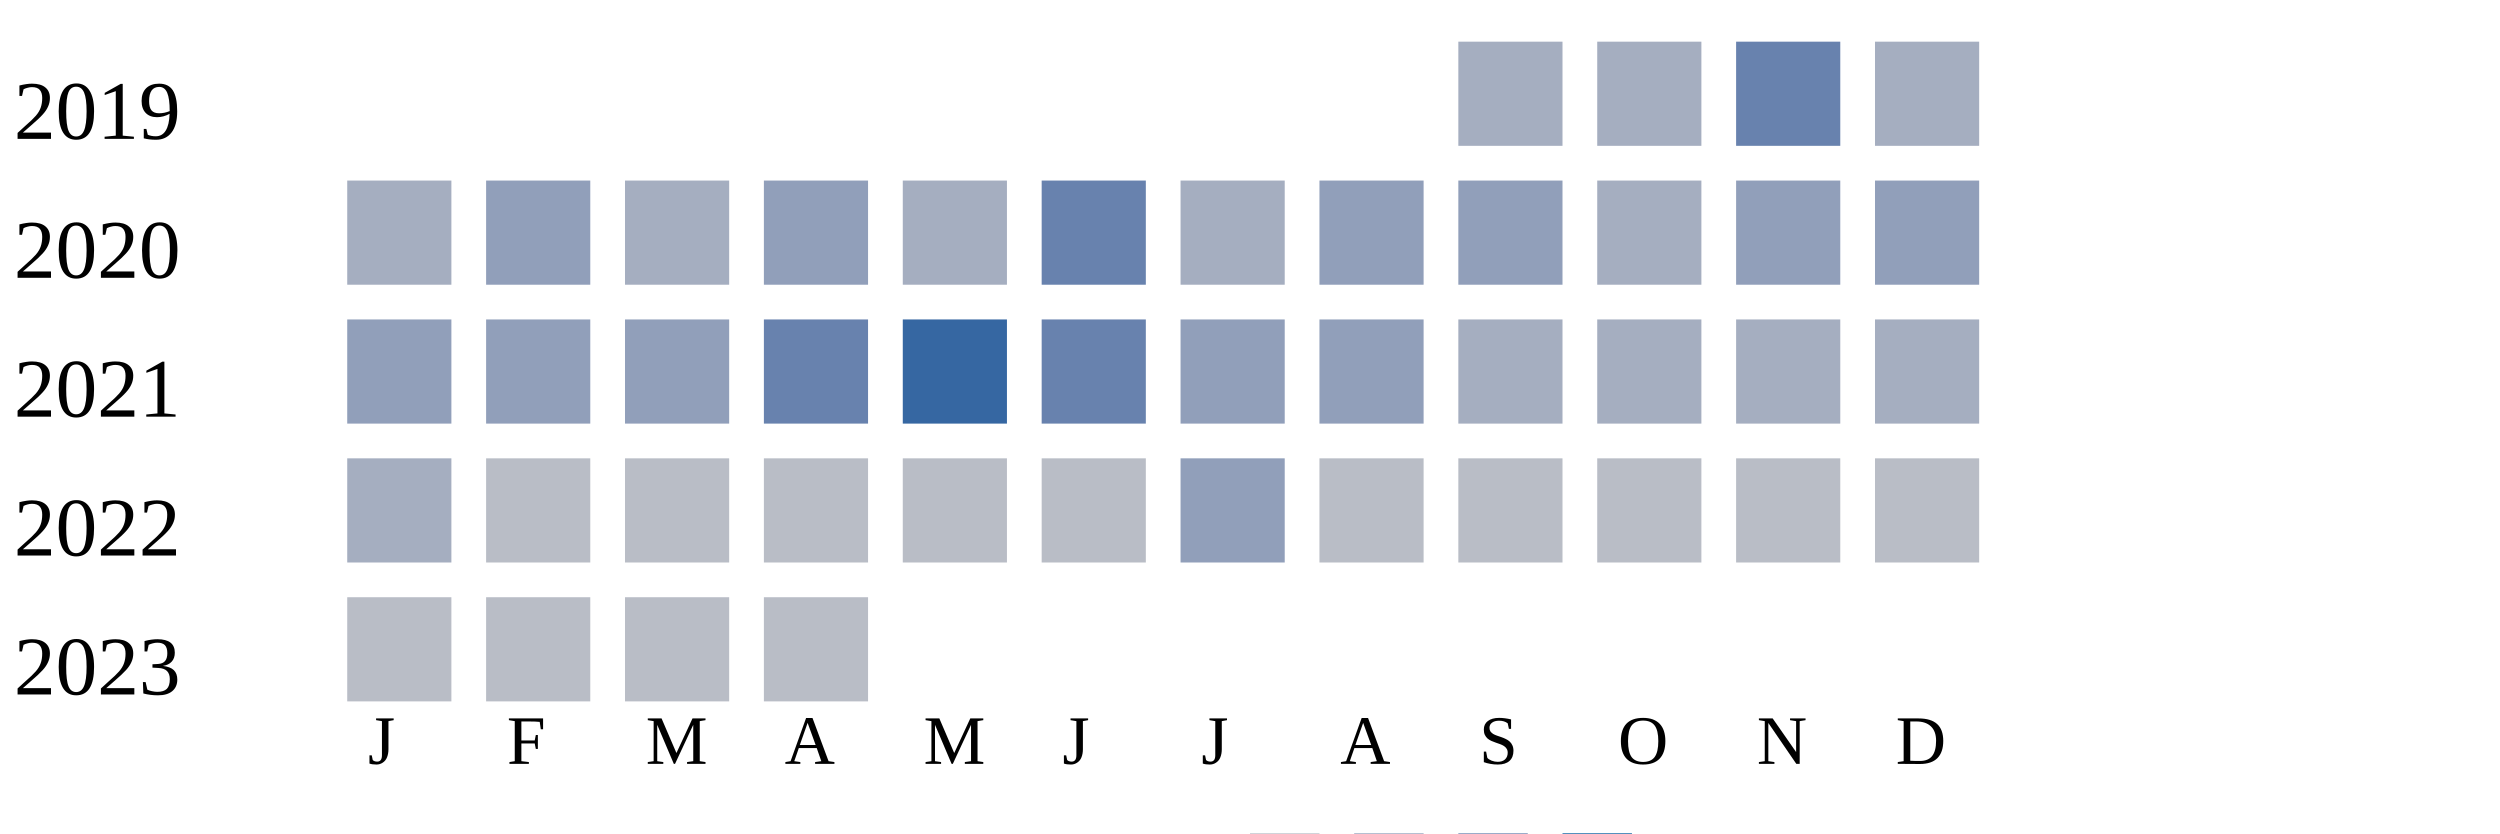
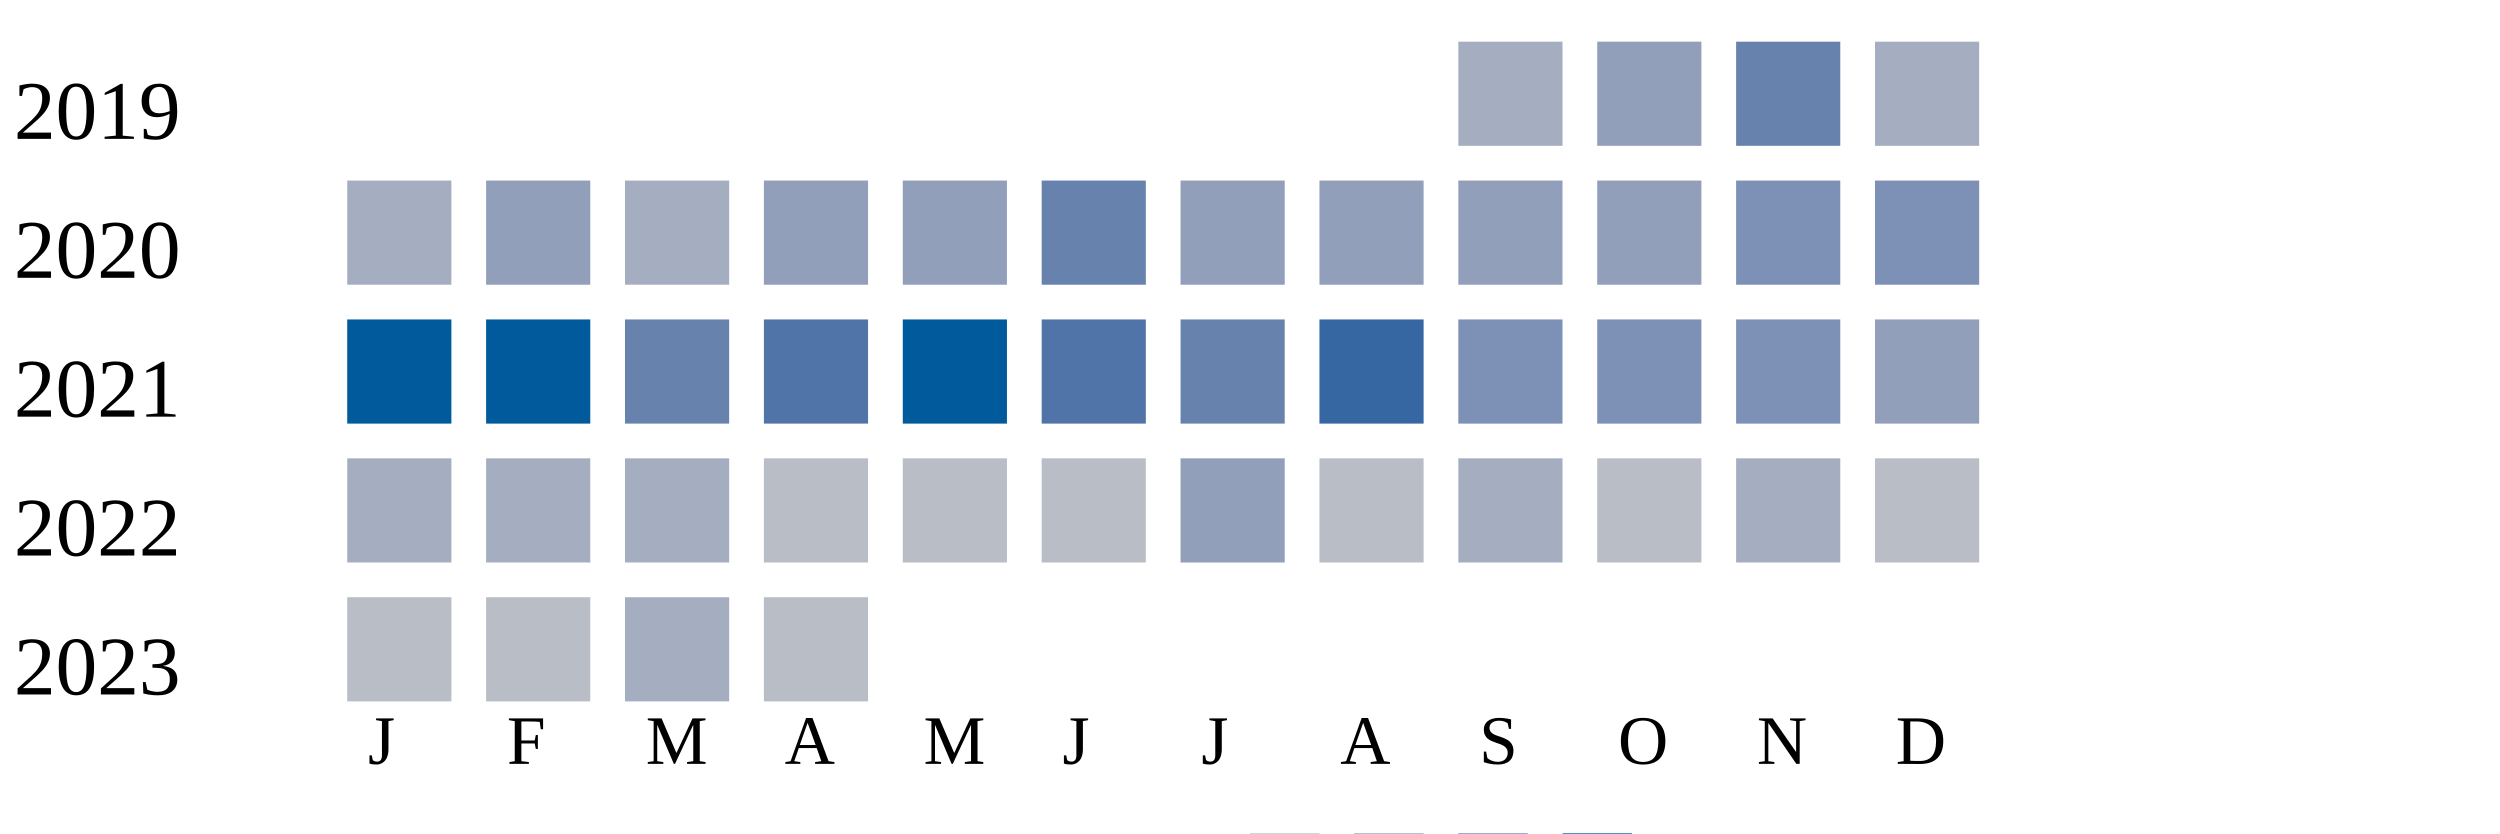
<svg xmlns="http://www.w3.org/2000/svg" width="360" height="120">
  <g transform="translate(0 0)">
    <text x="2" y="20">2019</text>
    <rect x="210" y="6" width="15" height="15" fill="#a5aec0" />
-     <rect x="230" y="6" width="15" height="15" fill="#a5aec0" />
+     <rect x="230" y="6" width="15" height="15" fill="#919fba" />
    <rect x="250" y="6" width="15" height="15" fill="#6882ae" />
    <rect x="270" y="6" width="15" height="15" fill="#a5aec0" />
  </g>
  <g transform="translate(0 20)">
    <text x="2" y="20">2020</text>
    <rect x="50" y="6" width="15" height="15" fill="#a5aec0" />
    <rect x="70" y="6" width="15" height="15" fill="#919fba" />
    <rect x="90" y="6" width="15" height="15" fill="#a5aec0" />
    <rect x="110" y="6" width="15" height="15" fill="#919fba" />
-     <rect x="130" y="6" width="15" height="15" fill="#a5aec0" />
+     <rect x="130" y="6" width="15" height="15" fill="#919fba" />
    <rect x="150" y="6" width="15" height="15" fill="#6882ae" />
-     <rect x="170" y="6" width="15" height="15" fill="#a5aec0" />
+     <rect x="170" y="6" width="15" height="15" fill="#919fba" />
    <rect x="190" y="6" width="15" height="15" fill="#919fba" />
    <rect x="210" y="6" width="15" height="15" fill="#919fba" />
-     <rect x="230" y="6" width="15" height="15" fill="#a5aec0" />
-     <rect x="250" y="6" width="15" height="15" fill="#919fba" />
-     <rect x="270" y="6" width="15" height="15" fill="#919fba" />
+     <rect x="230" y="6" width="15" height="15" fill="#919fba" />
+     <rect x="250" y="6" width="15" height="15" fill="#7d90b5" />
+     <rect x="270" y="6" width="15" height="15" fill="#7d90b5" />
  </g>
  <g transform="translate(0 40)">
    <text x="2" y="20">2021</text>
-     <rect x="50" y="6" width="15" height="15" fill="#919fba" />
-     <rect x="70" y="6" width="15" height="15" fill="#919fba" />
-     <rect x="90" y="6" width="15" height="15" fill="#919fba" />
-     <rect x="110" y="6" width="15" height="15" fill="#6882ae" />
-     <rect x="130" y="6" width="15" height="15" fill="#3667a2" />
-     <rect x="150" y="6" width="15" height="15" fill="#6882ae" />
-     <rect x="170" y="6" width="15" height="15" fill="#919fba" />
-     <rect x="190" y="6" width="15" height="15" fill="#919fba" />
-     <rect x="210" y="6" width="15" height="15" fill="#a5aec0" />
-     <rect x="230" y="6" width="15" height="15" fill="#a5aec0" />
-     <rect x="250" y="6" width="15" height="15" fill="#a5aec0" />
-     <rect x="270" y="6" width="15" height="15" fill="#a5aec0" />
+     <rect x="50" y="6" width="15" height="15" fill="#005a9c" />
+     <rect x="70" y="6" width="15" height="15" fill="#005a9c" />
+     <rect x="90" y="6" width="15" height="15" fill="#6882ae" />
+     <rect x="110" y="6" width="15" height="15" fill="#5174a8" />
+     <rect x="130" y="6" width="15" height="15" fill="#005a9c" />
+     <rect x="150" y="6" width="15" height="15" fill="#5174a8" />
+     <rect x="170" y="6" width="15" height="15" fill="#6882ae" />
+     <rect x="190" y="6" width="15" height="15" fill="#3667a2" />
+     <rect x="210" y="6" width="15" height="15" fill="#7d90b5" />
+     <rect x="230" y="6" width="15" height="15" fill="#7d90b5" />
+     <rect x="250" y="6" width="15" height="15" fill="#7d90b5" />
+     <rect x="270" y="6" width="15" height="15" fill="#919fba" />
  </g>
  <g transform="translate(0 60)">
    <text x="2" y="20">2022</text>
    <rect x="50" y="6" width="15" height="15" fill="#a5aec0" />
-     <rect x="70" y="6" width="15" height="15" fill="#b9bdc6" />
-     <rect x="90" y="6" width="15" height="15" fill="#b9bdc6" />
+     <rect x="70" y="6" width="15" height="15" fill="#a5aec0" />
+     <rect x="90" y="6" width="15" height="15" fill="#a5aec0" />
    <rect x="110" y="6" width="15" height="15" fill="#b9bdc6" />
    <rect x="130" y="6" width="15" height="15" fill="#b9bdc6" />
    <rect x="150" y="6" width="15" height="15" fill="#b9bdc6" />
    <rect x="170" y="6" width="15" height="15" fill="#919fba" />
    <rect x="190" y="6" width="15" height="15" fill="#b9bdc6" />
-     <rect x="210" y="6" width="15" height="15" fill="#b9bdc6" />
+     <rect x="210" y="6" width="15" height="15" fill="#a5aec0" />
    <rect x="230" y="6" width="15" height="15" fill="#b9bdc6" />
-     <rect x="250" y="6" width="15" height="15" fill="#b9bdc6" />
+     <rect x="250" y="6" width="15" height="15" fill="#a5aec0" />
    <rect x="270" y="6" width="15" height="15" fill="#b9bdc6" />
  </g>
  <g transform="translate(0 80)">
    <text x="2" y="20">2023</text>
    <rect x="50" y="6" width="15" height="15" fill="#b9bdc6" />
    <rect x="70" y="6" width="15" height="15" fill="#b9bdc6" />
-     <rect x="90" y="6" width="15" height="15" fill="#b9bdc6" />
+     <rect x="90" y="6" width="15" height="15" fill="#a5aec0" />
    <rect x="110" y="6" width="15" height="15" fill="#b9bdc6" />
  </g>
  <text style="font-size: 10px; text-align: center" x="53" y="110">J</text>
  <text style="font-size: 10px; text-align: center" x="73" y="110">F</text>
  <text style="font-size: 10px; text-align: center" x="93" y="110">M</text>
  <text style="font-size: 10px; text-align: center" x="113" y="110">A</text>
  <text style="font-size: 10px; text-align: center" x="133" y="110">M</text>
  <text style="font-size: 10px; text-align: center" x="153" y="110">J</text>
  <text style="font-size: 10px; text-align: center" x="173" y="110">J</text>
  <text style="font-size: 10px; text-align: center" x="193" y="110">A</text>
  <text style="font-size: 10px; text-align: center" x="213" y="110">S</text>
  <text style="font-size: 10px; text-align: center" x="233" y="110">O</text>
  <text style="font-size: 10px; text-align: center" x="253" y="110">N</text>
  <text style="font-size: 10px; text-align: center" x="273" y="110">D</text>
  <text style="font-size: 10px;" x="155" y="129">Less</text>
  <rect fill="#b9bdc6" width="10" height="10" x="180" y="120" />
  <rect fill="#919fba" width="10" height="10" x="195" y="120" />
  <rect fill="#6882ae" width="10" height="10" x="210" y="120" />
  <rect fill="#005a9c" width="10" height="10" x="225" y="120" />
  <text x="240" y="129" style="font-size: 10px;">More</text>
</svg>
